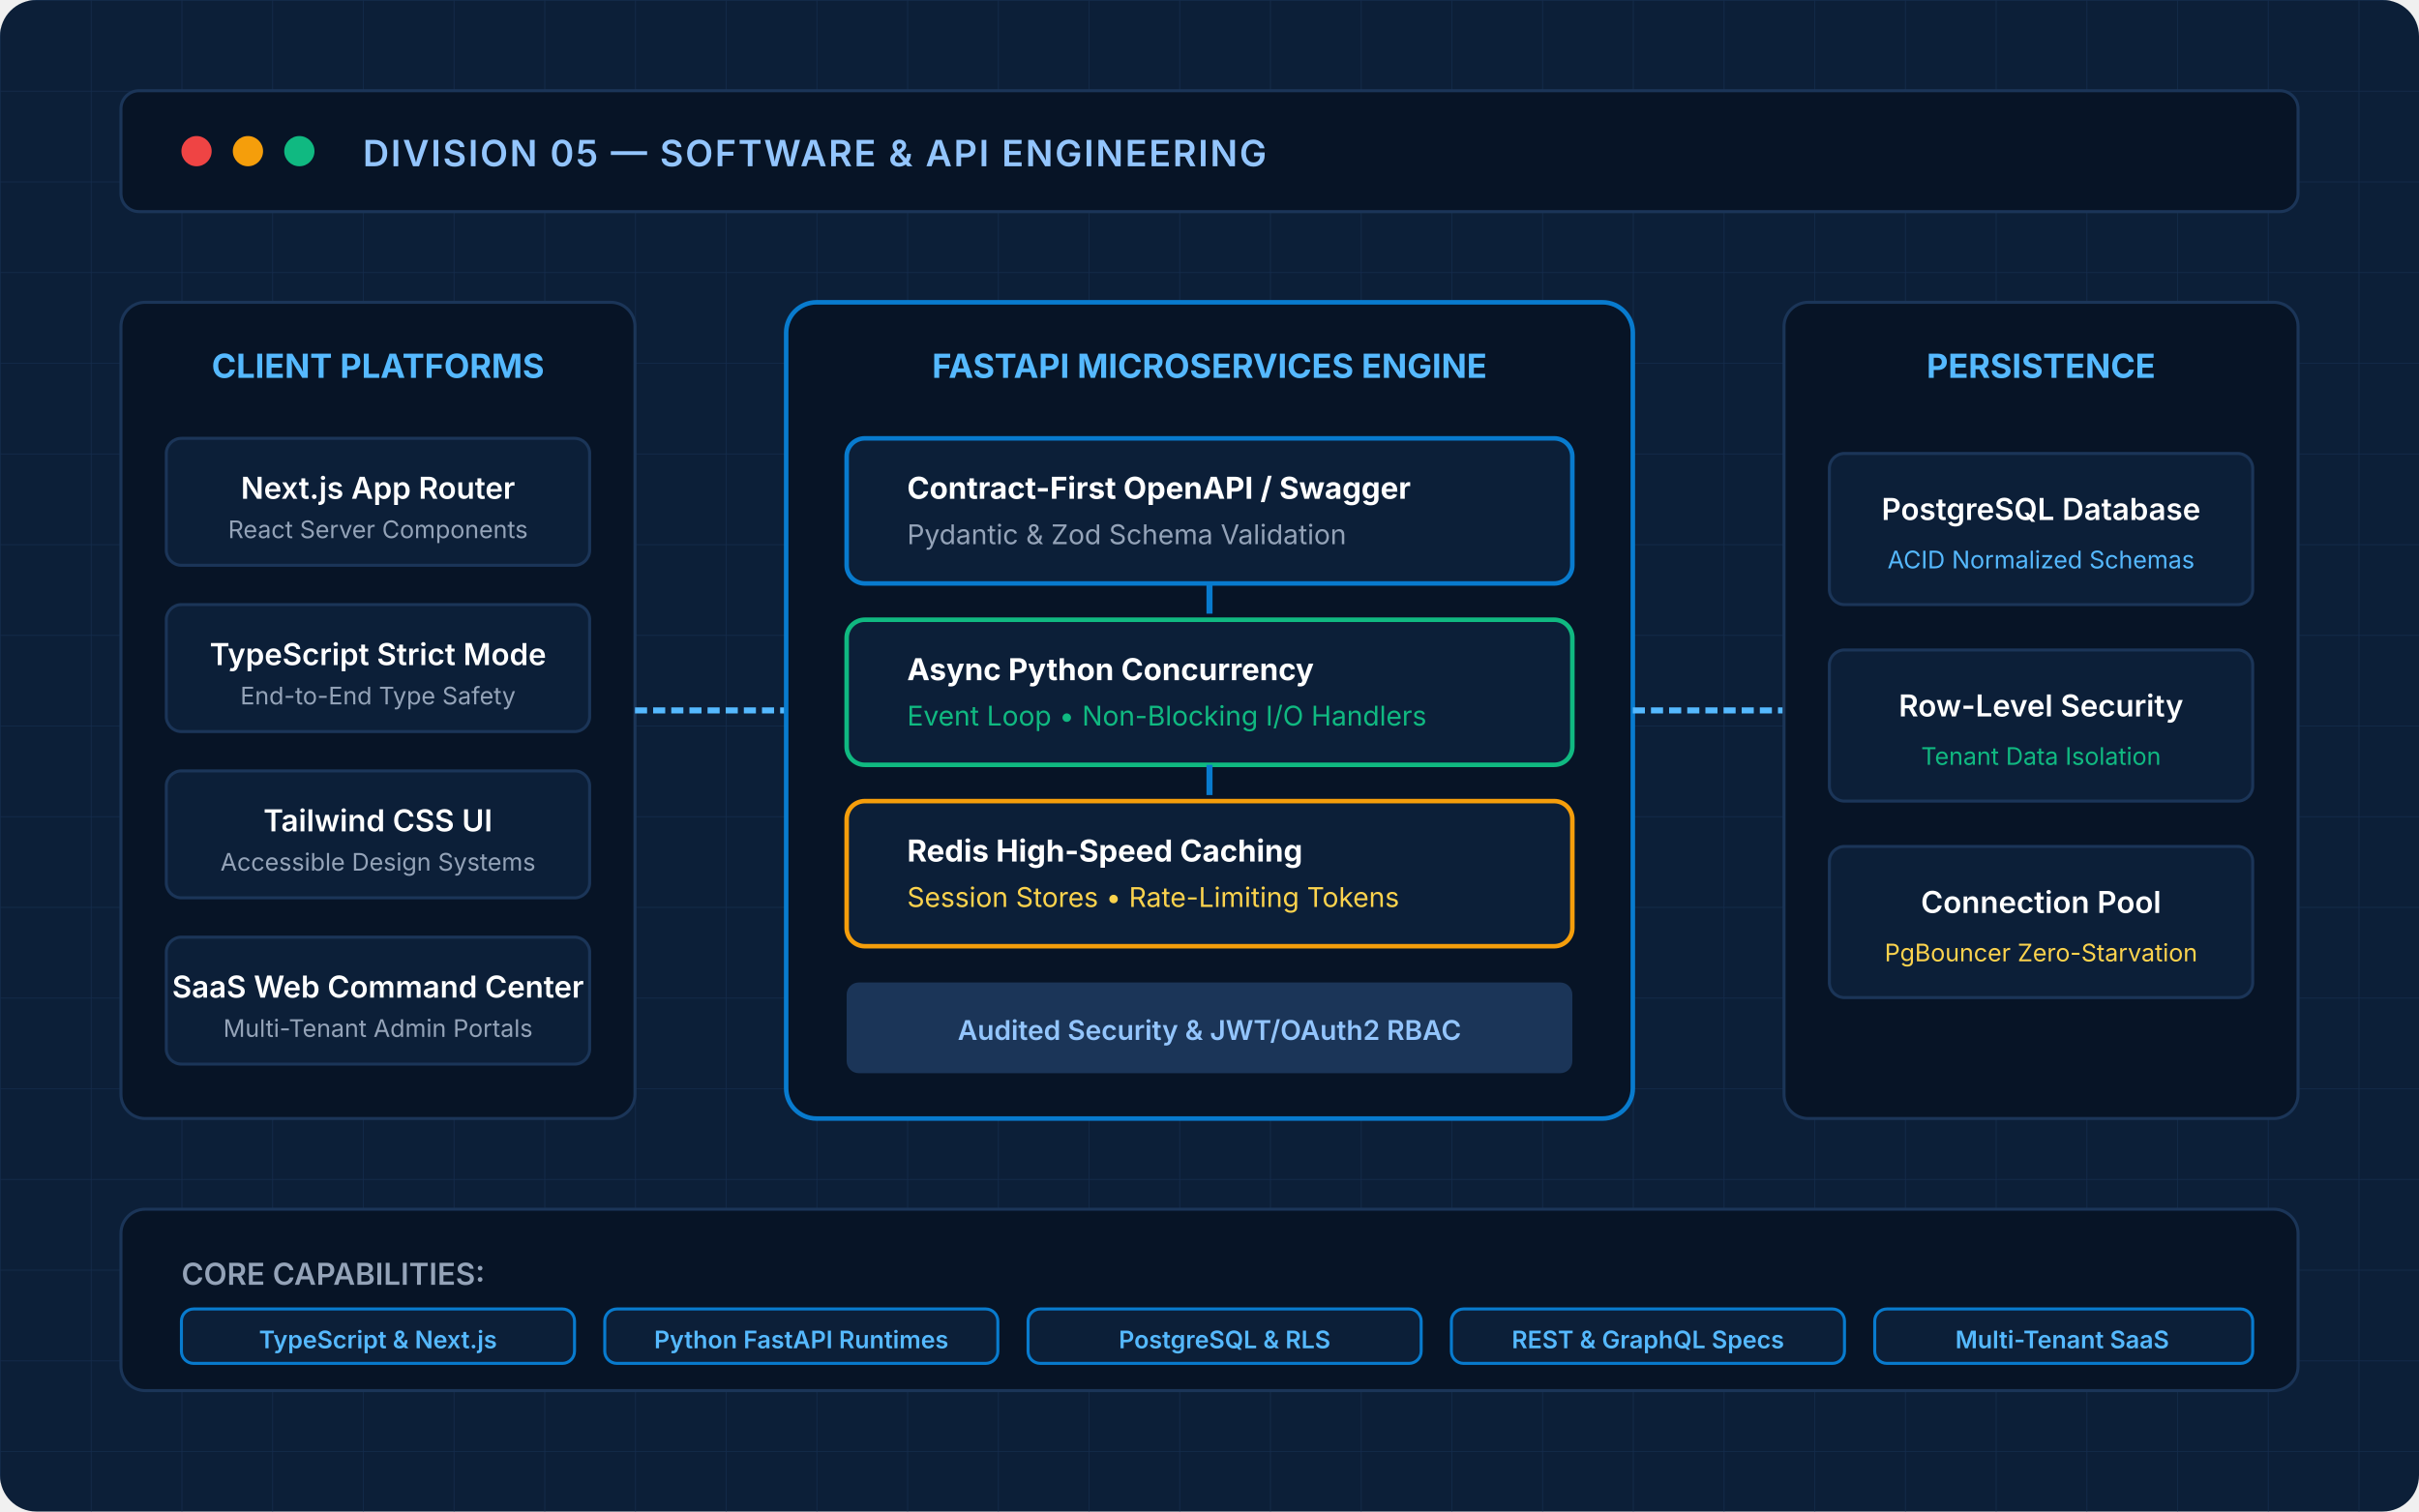
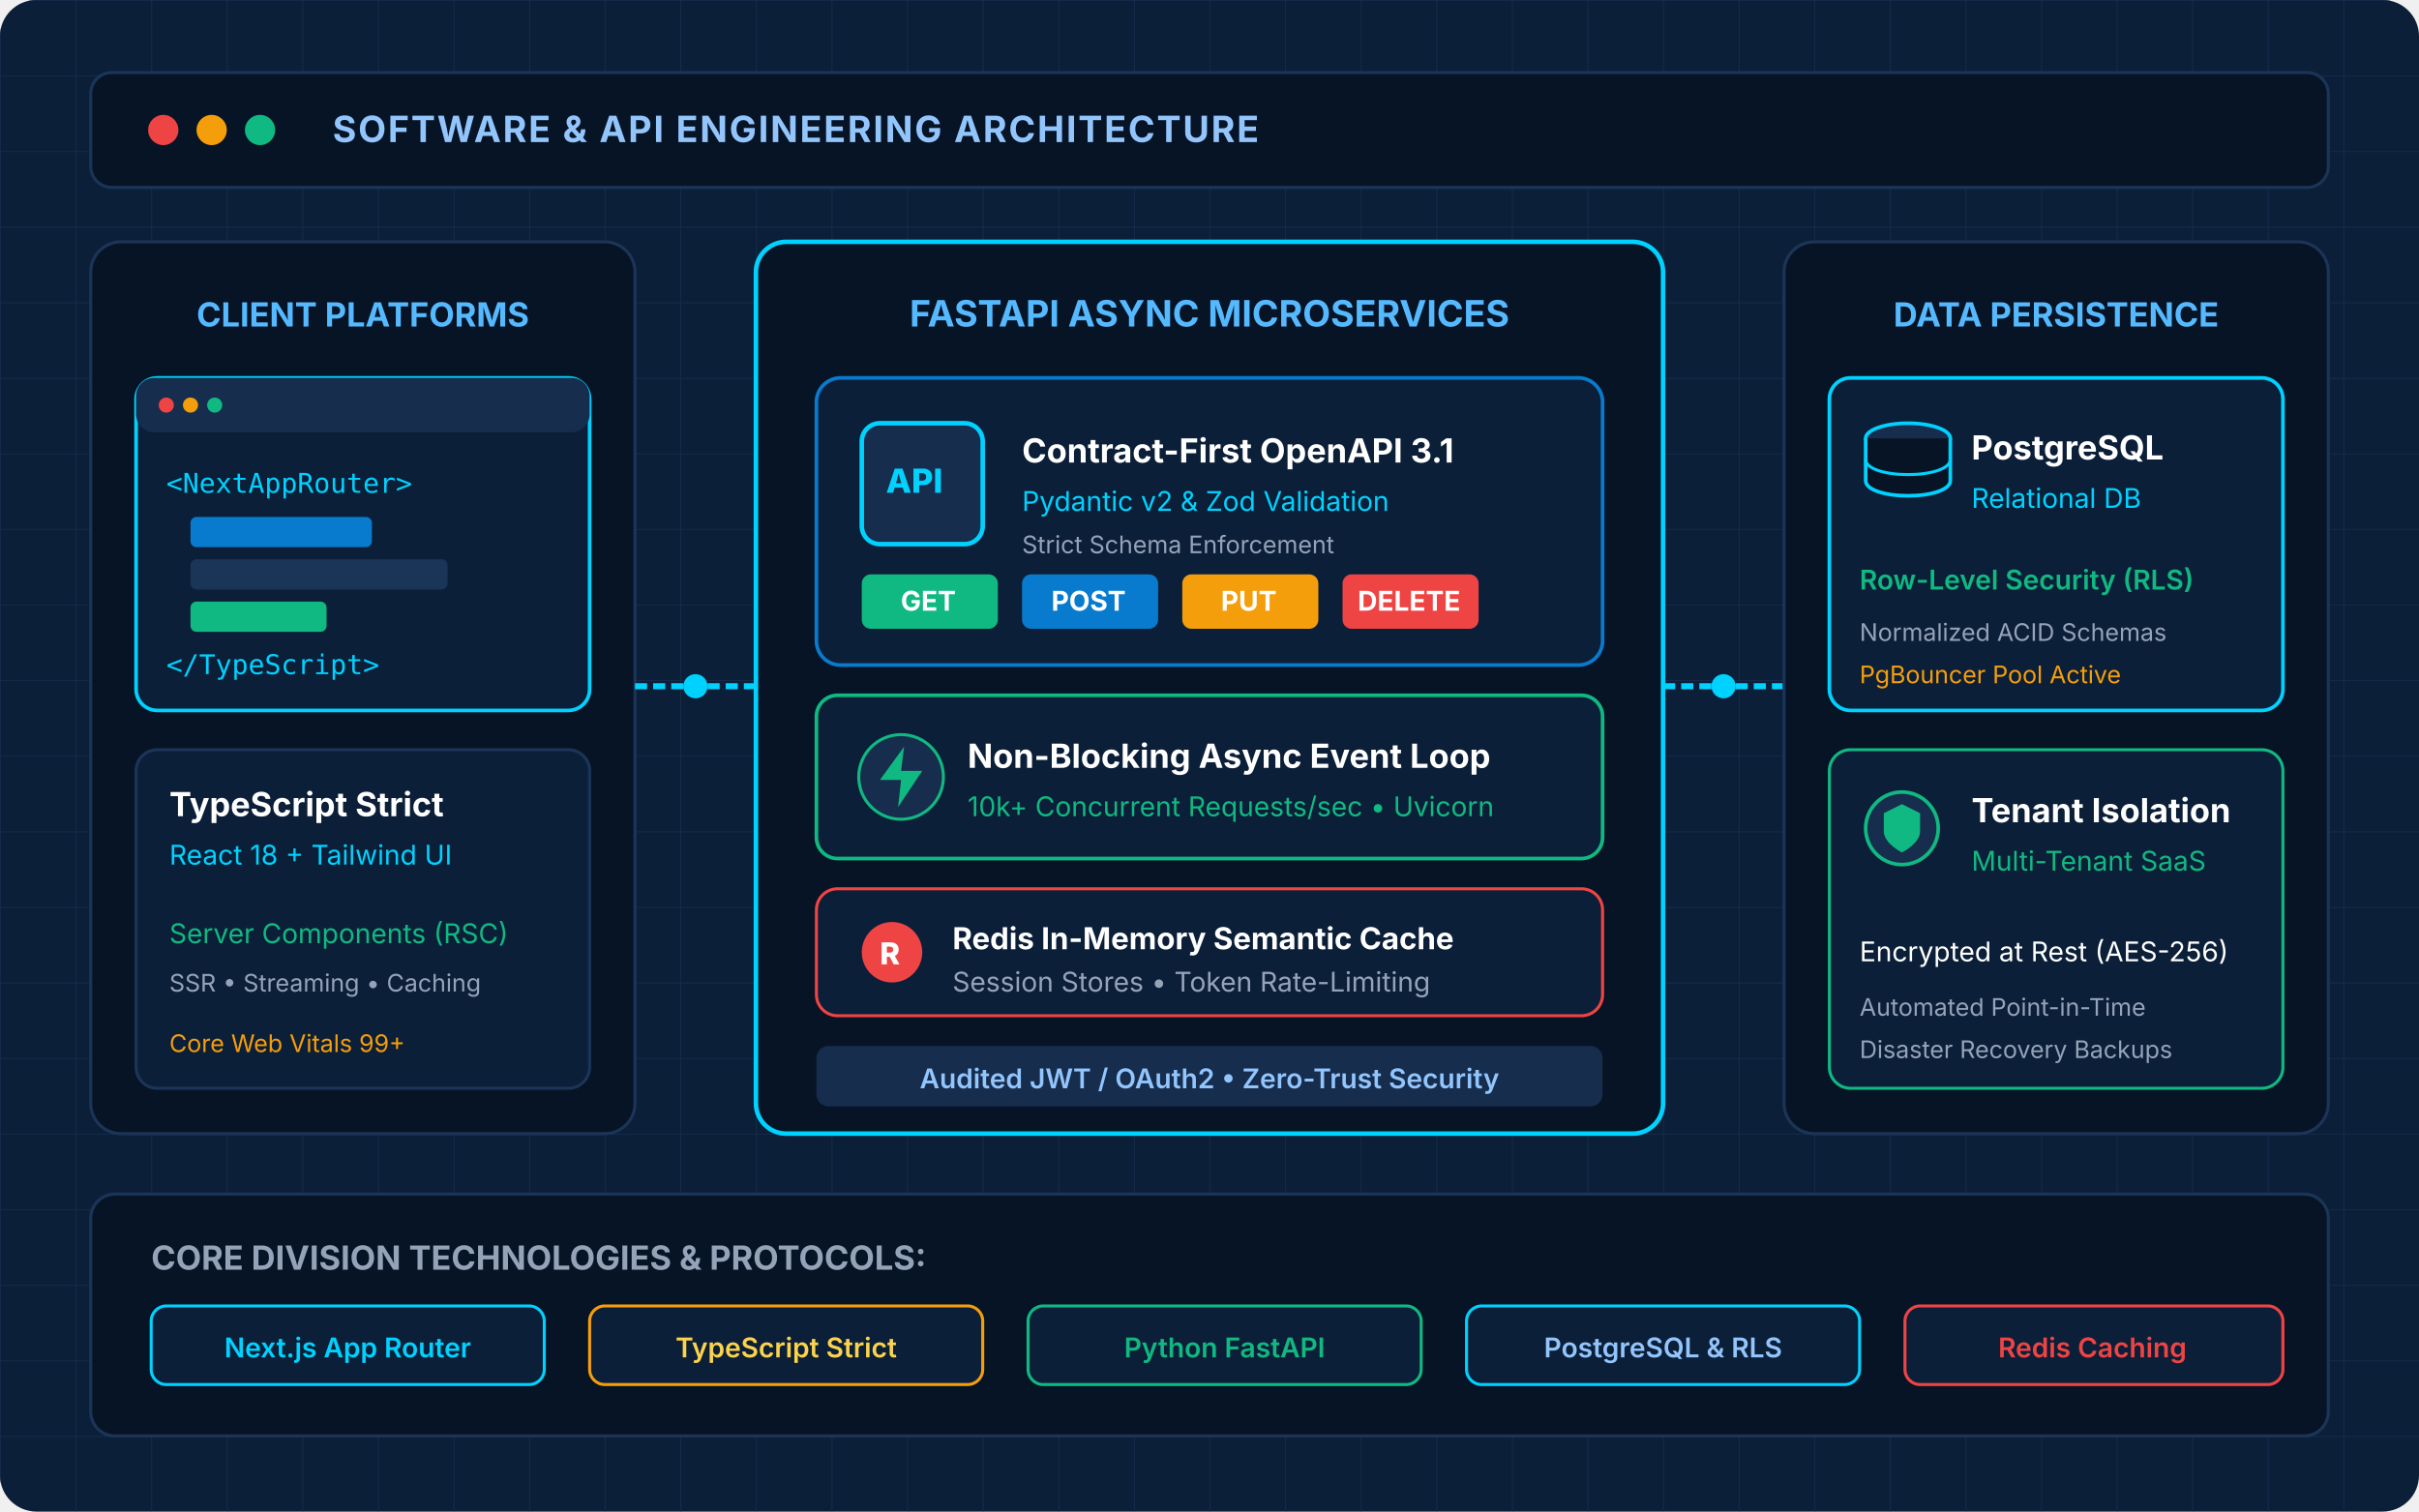
<svg xmlns="http://www.w3.org/2000/svg" viewBox="0 0 800 500" fill="none" class="w-full h-full">
  <rect width="800" height="500" fill="#0C1F38" rx="12" />
  <defs>
-     <pattern id="diagGrid5" width="30" height="30" patternUnits="userSpaceOnUse">
-       <path d="M 30 0 L 0 0 0 30" fill="none" stroke="#1B3558" stroke-width="0.5" stroke-opacity="0.6" />
+     <pattern id="grid5" width="25" height="25" patternUnits="userSpaceOnUse">
+       <path d="M 25 0 L 0 0 0 25" fill="none" stroke="#162D4D" stroke-width="0.5" />
    </pattern>
  </defs>
-   <rect width="800" height="500" fill="url(#diagGrid5)" rx="12" />
-   <rect x="40" y="30" width="720" height="40" rx="6" fill="#071426" stroke="#1B3558" />
-   <circle cx="65" cy="50" r="5" fill="#EF4444" />
-   <circle cx="82" cy="50" r="5" fill="#F59E0B" />
-   <circle cx="99" cy="50" r="5" fill="#10B981" />
-   <text x="120" y="55" fill="#93C5FD" font-family="'Inter', sans-serif" font-size="12" font-weight="600" letter-spacing="0.05em">DIVISION 05 — SOFTWARE &amp; API ENGINEERING</text>
-   <rect x="40" y="100" width="170" height="270" rx="8" fill="#071426" stroke="#1B3558" />
-   <text x="125" y="125" fill="#55B9FF" font-family="'Inter', sans-serif" font-size="11" font-weight="700" text-anchor="middle">CLIENT PLATFORMS</text>
-   <rect x="55" y="145" width="140" height="42" rx="5" fill="#0C1F38" stroke="#1B3558" />
-   <text x="125" y="165" fill="#FFFFFF" font-family="'Inter', sans-serif" font-size="10" font-weight="600" text-anchor="middle">Next.js App Router</text>
-   <text x="125" y="178" fill="#94A3B8" font-family="'Inter', sans-serif" font-size="8" text-anchor="middle">React Server Components</text>
-   <rect x="55" y="200" width="140" height="42" rx="5" fill="#0C1F38" stroke="#1B3558" />
-   <text x="125" y="220" fill="#FFFFFF" font-family="'Inter', sans-serif" font-size="10" font-weight="600" text-anchor="middle">TypeScript Strict Mode</text>
-   <text x="125" y="233" fill="#94A3B8" font-family="'Inter', sans-serif" font-size="8" text-anchor="middle">End-to-End Type Safety</text>
-   <rect x="55" y="255" width="140" height="42" rx="5" fill="#0C1F38" stroke="#1B3558" />
-   <text x="125" y="275" fill="#FFFFFF" font-family="'Inter', sans-serif" font-size="10" font-weight="600" text-anchor="middle">Tailwind CSS UI</text>
-   <text x="125" y="288" fill="#94A3B8" font-family="'Inter', sans-serif" font-size="8" text-anchor="middle">Accessible Design Systems</text>
-   <rect x="55" y="310" width="140" height="42" rx="5" fill="#0C1F38" stroke="#1B3558" />
-   <text x="125" y="330" fill="#FFFFFF" font-family="'Inter', sans-serif" font-size="10" font-weight="600" text-anchor="middle">SaaS Web Command Center</text>
-   <text x="125" y="343" fill="#94A3B8" font-family="'Inter', sans-serif" font-size="8" text-anchor="middle">Multi-Tenant Admin Portals</text>
-   <path d="M210 235 L260 235" stroke="#55B9FF" stroke-width="2" stroke-dasharray="4 2" />
-   <rect x="260" y="100" width="280" height="270" rx="10" fill="#071426" stroke="#087BCE" stroke-width="1.5" />
-   <text x="400" y="125" fill="#55B9FF" font-family="'Inter', sans-serif" font-size="11" font-weight="700" text-anchor="middle">FASTAPI MICROSERVICES ENGINE</text>
-   <rect x="280" y="145" width="240" height="48" rx="6" fill="#0C1F38" stroke="#087BCE" stroke-width="1.5" />
-   <text x="300" y="165" fill="#FFFFFF" font-family="'Inter', sans-serif" font-size="10" font-weight="700">Contract-First OpenAPI / Swagger</text>
-   <text x="300" y="180" fill="#94A3B8" font-family="'Inter', sans-serif" font-size="9">Pydantic &amp; Zod Schema Validation</text>
-   <path d="M400 193 L400 203" stroke="#087BCE" stroke-width="2" />
-   <rect x="280" y="205" width="240" height="48" rx="6" fill="#0C1F38" stroke="#10B981" stroke-width="1.5" />
-   <text x="300" y="225" fill="#FFFFFF" font-family="'Inter', sans-serif" font-size="10" font-weight="700">Async Python Concurrency</text>
-   <text x="300" y="240" fill="#10B981" font-family="'Inter', sans-serif" font-size="9">Event Loop • Non-Blocking I/O Handlers</text>
-   <path d="M400 253 L400 263" stroke="#087BCE" stroke-width="2" />
-   <rect x="280" y="265" width="240" height="48" rx="6" fill="#0C1F38" stroke="#F59E0B" stroke-width="1.5" />
-   <text x="300" y="285" fill="#FFFFFF" font-family="'Inter', sans-serif" font-size="10" font-weight="700">Redis High-Speed Caching</text>
-   <text x="300" y="300" fill="#FCD34D" font-family="'Inter', sans-serif" font-size="9">Session Stores • Rate-Limiting Tokens</text>
-   <rect x="280" y="325" width="240" height="30" rx="4" fill="#1B3558" />
-   <text x="400" y="344" fill="#93C5FD" font-family="'Inter', sans-serif" font-size="9" font-weight="600" text-anchor="middle">Audited Security &amp; JWT/OAuth2 RBAC</text>
-   <path d="M540 235 L590 235" stroke="#55B9FF" stroke-width="2" stroke-dasharray="4 2" />
-   <rect x="590" y="100" width="170" height="270" rx="8" fill="#071426" stroke="#1B3558" />
-   <text x="675" y="125" fill="#55B9FF" font-family="'Inter', sans-serif" font-size="11" font-weight="700" text-anchor="middle">PERSISTENCE</text>
-   <rect x="605" y="150" width="140" height="50" rx="5" fill="#0C1F38" stroke="#1B3558" />
-   <text x="675" y="172" fill="#FFFFFF" font-family="'Inter', sans-serif" font-size="10" font-weight="600" text-anchor="middle">PostgreSQL Database</text>
-   <text x="675" y="188" fill="#55B9FF" font-family="'Inter', sans-serif" font-size="8" text-anchor="middle">ACID Normalized Schemas</text>
-   <rect x="605" y="215" width="140" height="50" rx="5" fill="#0C1F38" stroke="#1B3558" />
-   <text x="675" y="237" fill="#FFFFFF" font-family="'Inter', sans-serif" font-size="10" font-weight="600" text-anchor="middle">Row-Level Security</text>
-   <text x="675" y="253" fill="#10B981" font-family="'Inter', sans-serif" font-size="8" text-anchor="middle">Tenant Data Isolation</text>
-   <rect x="605" y="280" width="140" height="50" rx="5" fill="#0C1F38" stroke="#1B3558" />
-   <text x="675" y="302" fill="#FFFFFF" font-family="'Inter', sans-serif" font-size="10" font-weight="600" text-anchor="middle">Connection Pool</text>
-   <text x="675" y="318" fill="#FCD34D" font-family="'Inter', sans-serif" font-size="8" text-anchor="middle">PgBouncer Zero-Starvation</text>
-   <rect x="40" y="400" width="720" height="60" rx="8" fill="#071426" stroke="#1B3558" />
-   <text x="60" y="425" fill="#94A3B8" font-family="'Inter', sans-serif" font-size="10" font-weight="600">CORE CAPABILITIES:</text>
-   <rect x="60" y="433" width="130" height="18" rx="4" fill="#0C1F38" stroke="#087BCE" />
-   <text x="125" y="446" fill="#55B9FF" font-family="'Inter', sans-serif" font-size="8" font-weight="600" text-anchor="middle">TypeScript &amp; Next.js</text>
-   <rect x="200" y="433" width="130" height="18" rx="4" fill="#0C1F38" stroke="#087BCE" />
-   <text x="265" y="446" fill="#55B9FF" font-family="'Inter', sans-serif" font-size="8" font-weight="600" text-anchor="middle">Python FastAPI Runtimes</text>
-   <rect x="340" y="433" width="130" height="18" rx="4" fill="#0C1F38" stroke="#087BCE" />
-   <text x="405" y="446" fill="#55B9FF" font-family="'Inter', sans-serif" font-size="8" font-weight="600" text-anchor="middle">PostgreSQL &amp; RLS</text>
-   <rect x="480" y="433" width="130" height="18" rx="4" fill="#0C1F38" stroke="#087BCE" />
-   <text x="545" y="446" fill="#55B9FF" font-family="'Inter', sans-serif" font-size="8" font-weight="600" text-anchor="middle">REST &amp; GraphQL Specs</text>
-   <rect x="620" y="433" width="125" height="18" rx="4" fill="#0C1F38" stroke="#087BCE" />
-   <text x="682" y="446" fill="#55B9FF" font-family="'Inter', sans-serif" font-size="8" font-weight="600" text-anchor="middle">Multi-Tenant SaaS</text>
+   <rect width="800" height="500" fill="url(#grid5)" rx="12" />
+   <rect x="30" y="24" width="740" height="38" rx="7" fill="#071426" stroke="#1B3558" />
+   <circle cx="54" cy="43" r="5" fill="#EF4444" />
+   <circle cx="70" cy="43" r="5" fill="#F59E0B" />
+   <circle cx="86" cy="43" r="5" fill="#10B981" />
+   <text x="110" y="47" fill="#93C5FD" font-family="'Inter', sans-serif" font-size="12" font-weight="700" letter-spacing="0.05em">SOFTWARE &amp; API ENGINEERING ARCHITECTURE</text>
+   <rect x="30" y="80" width="180" height="295" rx="10" fill="#071426" stroke="#1B3558" />
+   <text x="120" y="108" fill="#55B9FF" font-family="'Inter', sans-serif" font-size="11" font-weight="700" text-anchor="middle">CLIENT PLATFORMS</text>
+   <g transform="translate(45, 125)">
+     <rect width="150" height="110" rx="7" fill="#0C1F38" stroke="#00D2FF" stroke-width="1.2" />
+     <rect width="150" height="18" rx="6" fill="#162D4D" />
+     <circle cx="10" cy="9" r="2.5" fill="#EF4444" />
+     <circle cx="18" cy="9" r="2.5" fill="#F59E0B" />
+     <circle cx="26" cy="9" r="2.5" fill="#10B981" />
+     <text x="10" y="38" fill="#00D2FF" font-family="monospace" font-size="9">&lt;NextAppRouter&gt;</text>
+     <rect x="18" y="46" width="60" height="10" rx="2" fill="#087BCE" />
+     <rect x="18" y="60" width="85" height="10" rx="2" fill="#1B3558" />
+     <rect x="18" y="74" width="45" height="10" rx="2" fill="#10B981" />
+     <text x="10" y="98" fill="#00D2FF" font-family="monospace" font-size="9">&lt;/TypeScript&gt;</text>
+   </g>
+   <rect x="45" y="248" width="150" height="112" rx="7" fill="#0C1F38" stroke="#1B3558" />
+   <text x="56" y="270" fill="#FFFFFF" font-family="'Inter', sans-serif" font-size="11" font-weight="700">TypeScript Strict</text>
+   <text x="56" y="286" fill="#00D2FF" font-family="'Inter', sans-serif" font-size="9">React 18 + Tailwind UI</text>
+   <text x="56" y="312" fill="#10B981" font-family="'Inter', sans-serif" font-size="9">Server Components (RSC)</text>
+   <text x="56" y="328" fill="#94A3B8" font-family="'Inter', sans-serif" font-size="8">SSR • Streaming • Caching</text>
+   <text x="56" y="348" fill="#F59E0B" font-family="'Inter', sans-serif" font-size="8">Core Web Vitals 99+</text>
+   <path d="M210 227 L250 227" stroke="#00D2FF" stroke-width="2" stroke-dasharray="4 2" />
+   <circle cx="230" cy="227" r="4" fill="#00D2FF" />
+   <rect x="250" y="80" width="300" height="295" rx="10" fill="#071426" stroke="#00D2FF" stroke-width="1.5" />
+   <text x="400" y="108" fill="#55B9FF" font-family="'Inter', sans-serif" font-size="12" font-weight="700" text-anchor="middle">FASTAPI ASYNC MICROSERVICES</text>
+   <g transform="translate(270, 125)">
+     <rect width="260" height="95" rx="8" fill="#0C1F38" stroke="#087BCE" stroke-width="1.2" />
+     <rect x="15" y="15" width="40" height="40" rx="6" fill="#162D4D" stroke="#00D2FF" stroke-width="1.5" />
+     <text x="23" y="38" fill="#00D2FF" font-family="'Inter', sans-serif" font-size="11" font-weight="800">API</text>
+     <text x="68" y="28" fill="#FFFFFF" font-family="'Inter', sans-serif" font-size="11" font-weight="700">Contract-First OpenAPI 3.1</text>
+     <text x="68" y="44" fill="#00D2FF" font-family="'Inter', sans-serif" font-size="9">Pydantic v2 &amp; Zod Validation</text>
+     <text x="68" y="58" fill="#94A3B8" font-family="'Inter', sans-serif" font-size="8">Strict Schema Enforcement</text>
+     <rect x="15" y="65" width="45" height="18" rx="3" fill="#10B981" />
+     <text x="37" y="77" fill="#FFFFFF" font-family="'Inter', sans-serif" font-size="9" font-weight="700" text-anchor="middle">GET</text>
+     <rect x="68" y="65" width="45" height="18" rx="3" fill="#087BCE" />
+     <text x="90" y="77" fill="#FFFFFF" font-family="'Inter', sans-serif" font-size="9" font-weight="700" text-anchor="middle">POST</text>
+     <rect x="121" y="65" width="45" height="18" rx="3" fill="#F59E0B" />
+     <text x="143" y="77" fill="#FFFFFF" font-family="'Inter', sans-serif" font-size="9" font-weight="700" text-anchor="middle">PUT</text>
+     <rect x="174" y="65" width="45" height="18" rx="3" fill="#EF4444" />
+     <text x="196" y="77" fill="#FFFFFF" font-family="'Inter', sans-serif" font-size="9" font-weight="700" text-anchor="middle">DELETE</text>
+   </g>
+   <g transform="translate(270, 230)">
+     <rect width="260" height="54" rx="7" fill="#0C1F38" stroke="#10B981" stroke-width="1.2" />
+     <circle cx="28" cy="27" r="14" fill="#162D4D" stroke="#10B981" stroke-width="1" />
+     <path d="M29 17 L21 28 H28 L27 37 L35 25 H28 Z" fill="#10B981" />
+     <text x="50" y="24" fill="#FFFFFF" font-family="'Inter', sans-serif" font-size="11" font-weight="700">Non-Blocking Async Event Loop</text>
+     <text x="50" y="40" fill="#10B981" font-family="'Inter', sans-serif" font-size="9">10k+ Concurrent Requests/sec • Uvicorn</text>
+   </g>
+   <g transform="translate(270, 294)">
+     <rect width="260" height="42" rx="7" fill="#0C1F38" stroke="#EF4444" stroke-width="1" />
+     <circle cx="25" cy="21" r="10" fill="#EF4444" />
+     <text x="21" y="25" fill="#FFFFFF" font-family="'Inter', sans-serif" font-size="10" font-weight="800">R</text>
+     <text x="45" y="20" fill="#FFFFFF" font-family="'Inter', sans-serif" font-size="10" font-weight="700">Redis In-Memory Semantic Cache</text>
+     <text x="45" y="34" fill="#94A3B8" font-family="'Inter', sans-serif" font-size="9">Session Stores • Token Rate-Limiting</text>
+   </g>
+   <rect x="270" y="346" width="260" height="20" rx="4" fill="#162D4D" />
+   <text x="400" y="360" fill="#93C5FD" font-family="'Inter', sans-serif" font-size="9" font-weight="600" text-anchor="middle">Audited JWT / OAuth2 • Zero-Trust Security</text>
+   <path d="M550 227 L590 227" stroke="#00D2FF" stroke-width="2" stroke-dasharray="4 2" />
+   <circle cx="570" cy="227" r="4" fill="#00D2FF" />
+   <rect x="590" y="80" width="180" height="295" rx="10" fill="#071426" stroke="#1B3558" />
+   <text x="680" y="108" fill="#55B9FF" font-family="'Inter', sans-serif" font-size="11" font-weight="700" text-anchor="middle">DATA PERSISTENCE</text>
+   <rect x="605" y="125" width="150" height="110" rx="7" fill="#0C1F38" stroke="#00D2FF" stroke-width="1.2" />
+   <g transform="translate(615, 137)">
+     <ellipse cx="16" cy="8" rx="14" ry="5" fill="#162D4D" stroke="#00D2FF" stroke-width="1.2" />
+     <path d="M2 8 v14 c0 3 6.3 5 14 5 s14 -2 14 -5 v-14" fill="#071426" stroke="#00D2FF" stroke-width="1.2" />
+     <path d="M2 15 c0 3 6.3 5 14 5 s14 -2 14 -5" fill="none" stroke="#00D2FF" stroke-width="1" />
+   </g>
+   <text x="652" y="152" fill="#FFFFFF" font-family="'Inter', sans-serif" font-size="11" font-weight="700">PostgreSQL</text>
+   <text x="652" y="168" fill="#00D2FF" font-family="'Inter', sans-serif" font-size="9">Relational DB</text>
+   <text x="615" y="195" fill="#10B981" font-family="'Inter', sans-serif" font-size="9" font-weight="600">Row-Level Security (RLS)</text>
+   <text x="615" y="212" fill="#94A3B8" font-family="'Inter', sans-serif" font-size="8">Normalized ACID Schemas</text>
+   <text x="615" y="226" fill="#F59E0B" font-family="'Inter', sans-serif" font-size="8">PgBouncer Pool Active</text>
+   <rect x="605" y="248" width="150" height="112" rx="7" fill="#0C1F38" stroke="#10B981" />
+   <g transform="translate(615, 260)">
+     <circle cx="14" cy="14" r="12" fill="#162D4D" stroke="#10B981" stroke-width="1.2" />
+     <path d="M14 6 L20 9 V15 C20 19, 14 22, 14 22 C14 22, 8 19, 8 15 V9 Z" fill="#10B981" />
+   </g>
+   <text x="652" y="272" fill="#FFFFFF" font-family="'Inter', sans-serif" font-size="11" font-weight="700">Tenant Isolation</text>
+   <text x="652" y="288" fill="#10B981" font-family="'Inter', sans-serif" font-size="9">Multi-Tenant SaaS</text>
+   <text x="615" y="318" fill="#FFFFFF" font-family="'Inter', sans-serif" font-size="9">Encrypted at Rest (AES-256)</text>
+   <text x="615" y="336" fill="#94A3B8" font-family="'Inter', sans-serif" font-size="8">Automated Point-in-Time</text>
+   <text x="615" y="350" fill="#94A3B8" font-family="'Inter', sans-serif" font-size="8">Disaster Recovery Backups</text>
+   <rect x="30" y="395" width="740" height="80" rx="8" fill="#071426" stroke="#1B3558" />
+   <text x="50" y="420" fill="#94A3B8" font-family="'Inter', sans-serif" font-size="11" font-weight="700">CORE DIVISION TECHNOLOGIES &amp; PROTOCOLS:</text>
+   <rect x="50" y="432" width="130" height="26" rx="5" fill="#0C1F38" stroke="#00D2FF" />
+   <text x="115" y="449" fill="#00D2FF" font-family="'Inter', sans-serif" font-size="9" font-weight="600" text-anchor="middle">Next.js App Router</text>
+   <rect x="195" y="432" width="130" height="26" rx="5" fill="#0C1F38" stroke="#F59E0B" />
+   <text x="260" y="449" fill="#FCD34D" font-family="'Inter', sans-serif" font-size="9" font-weight="600" text-anchor="middle">TypeScript Strict</text>
+   <rect x="340" y="432" width="130" height="26" rx="5" fill="#0C1F38" stroke="#10B981" />
+   <text x="405" y="449" fill="#10B981" font-family="'Inter', sans-serif" font-size="9" font-weight="600" text-anchor="middle">Python FastAPI</text>
+   <rect x="485" y="432" width="130" height="26" rx="5" fill="#0C1F38" stroke="#00D2FF" />
+   <text x="550" y="449" fill="#93C5FD" font-family="'Inter', sans-serif" font-size="9" font-weight="600" text-anchor="middle">PostgreSQL &amp; RLS</text>
+   <rect x="630" y="432" width="125" height="26" rx="5" fill="#0C1F38" stroke="#EF4444" />
+   <text x="692" y="449" fill="#EF4444" font-family="'Inter', sans-serif" font-size="9" font-weight="600" text-anchor="middle">Redis Caching</text>
</svg>
